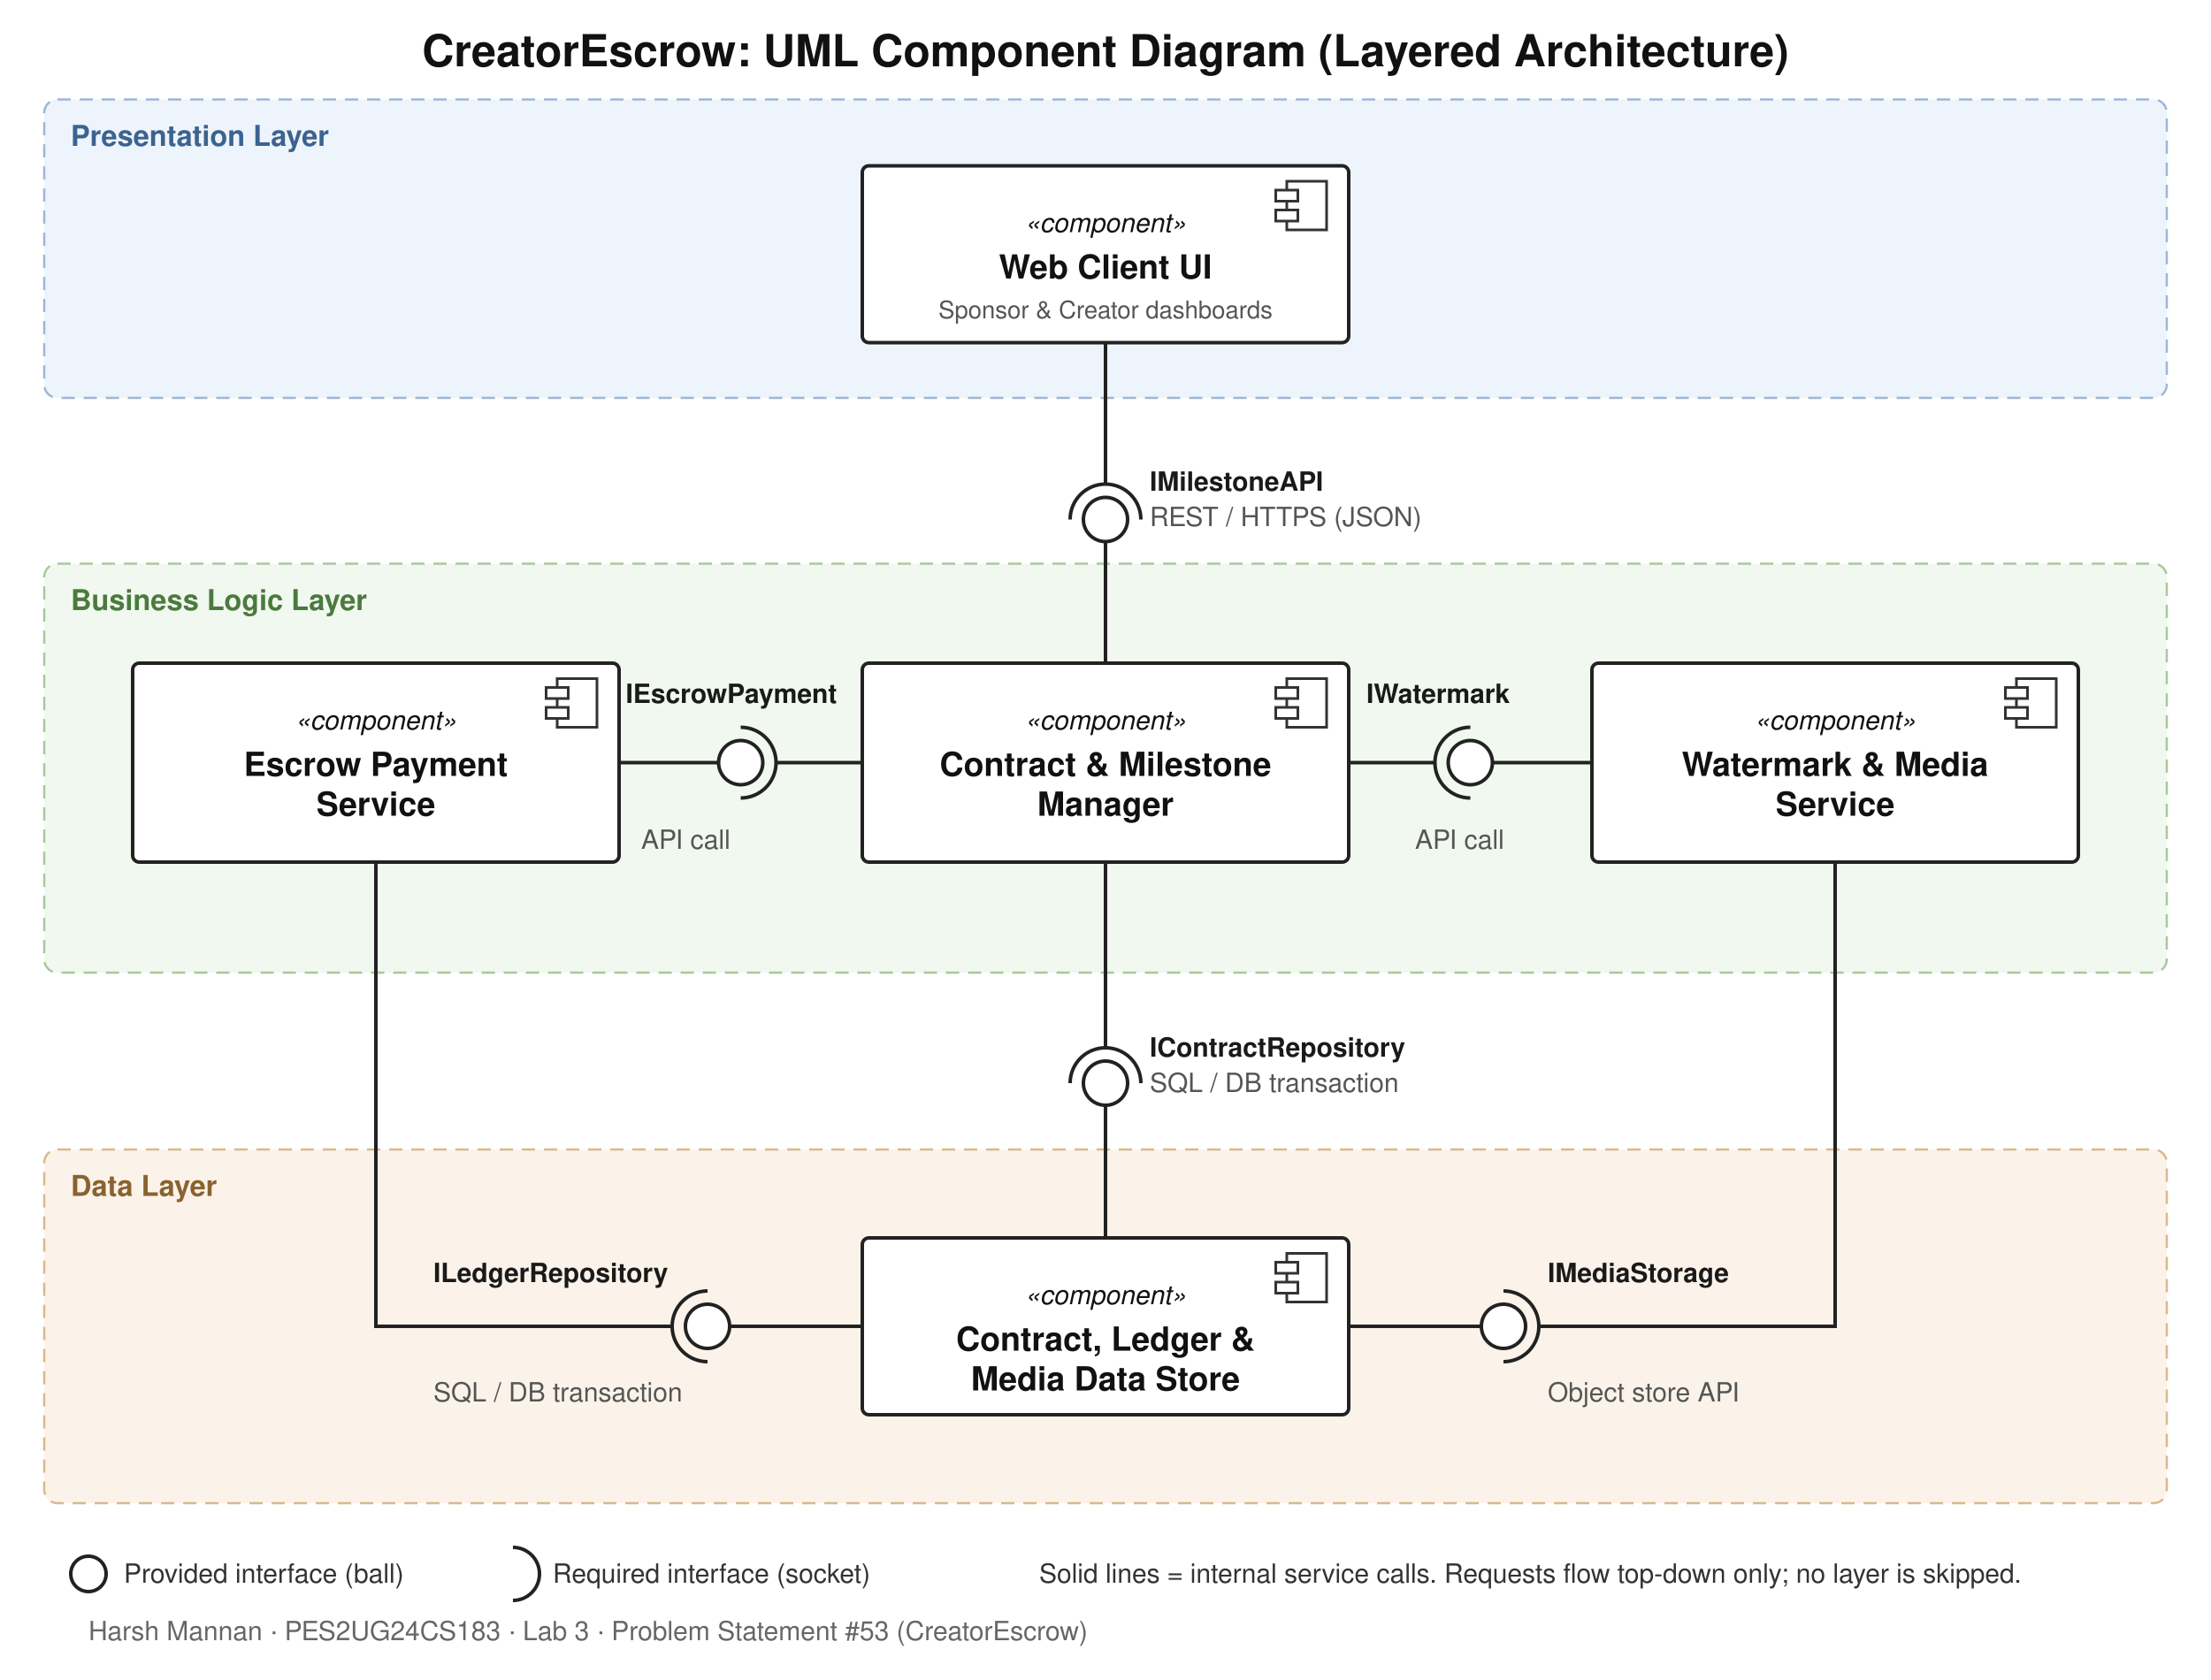
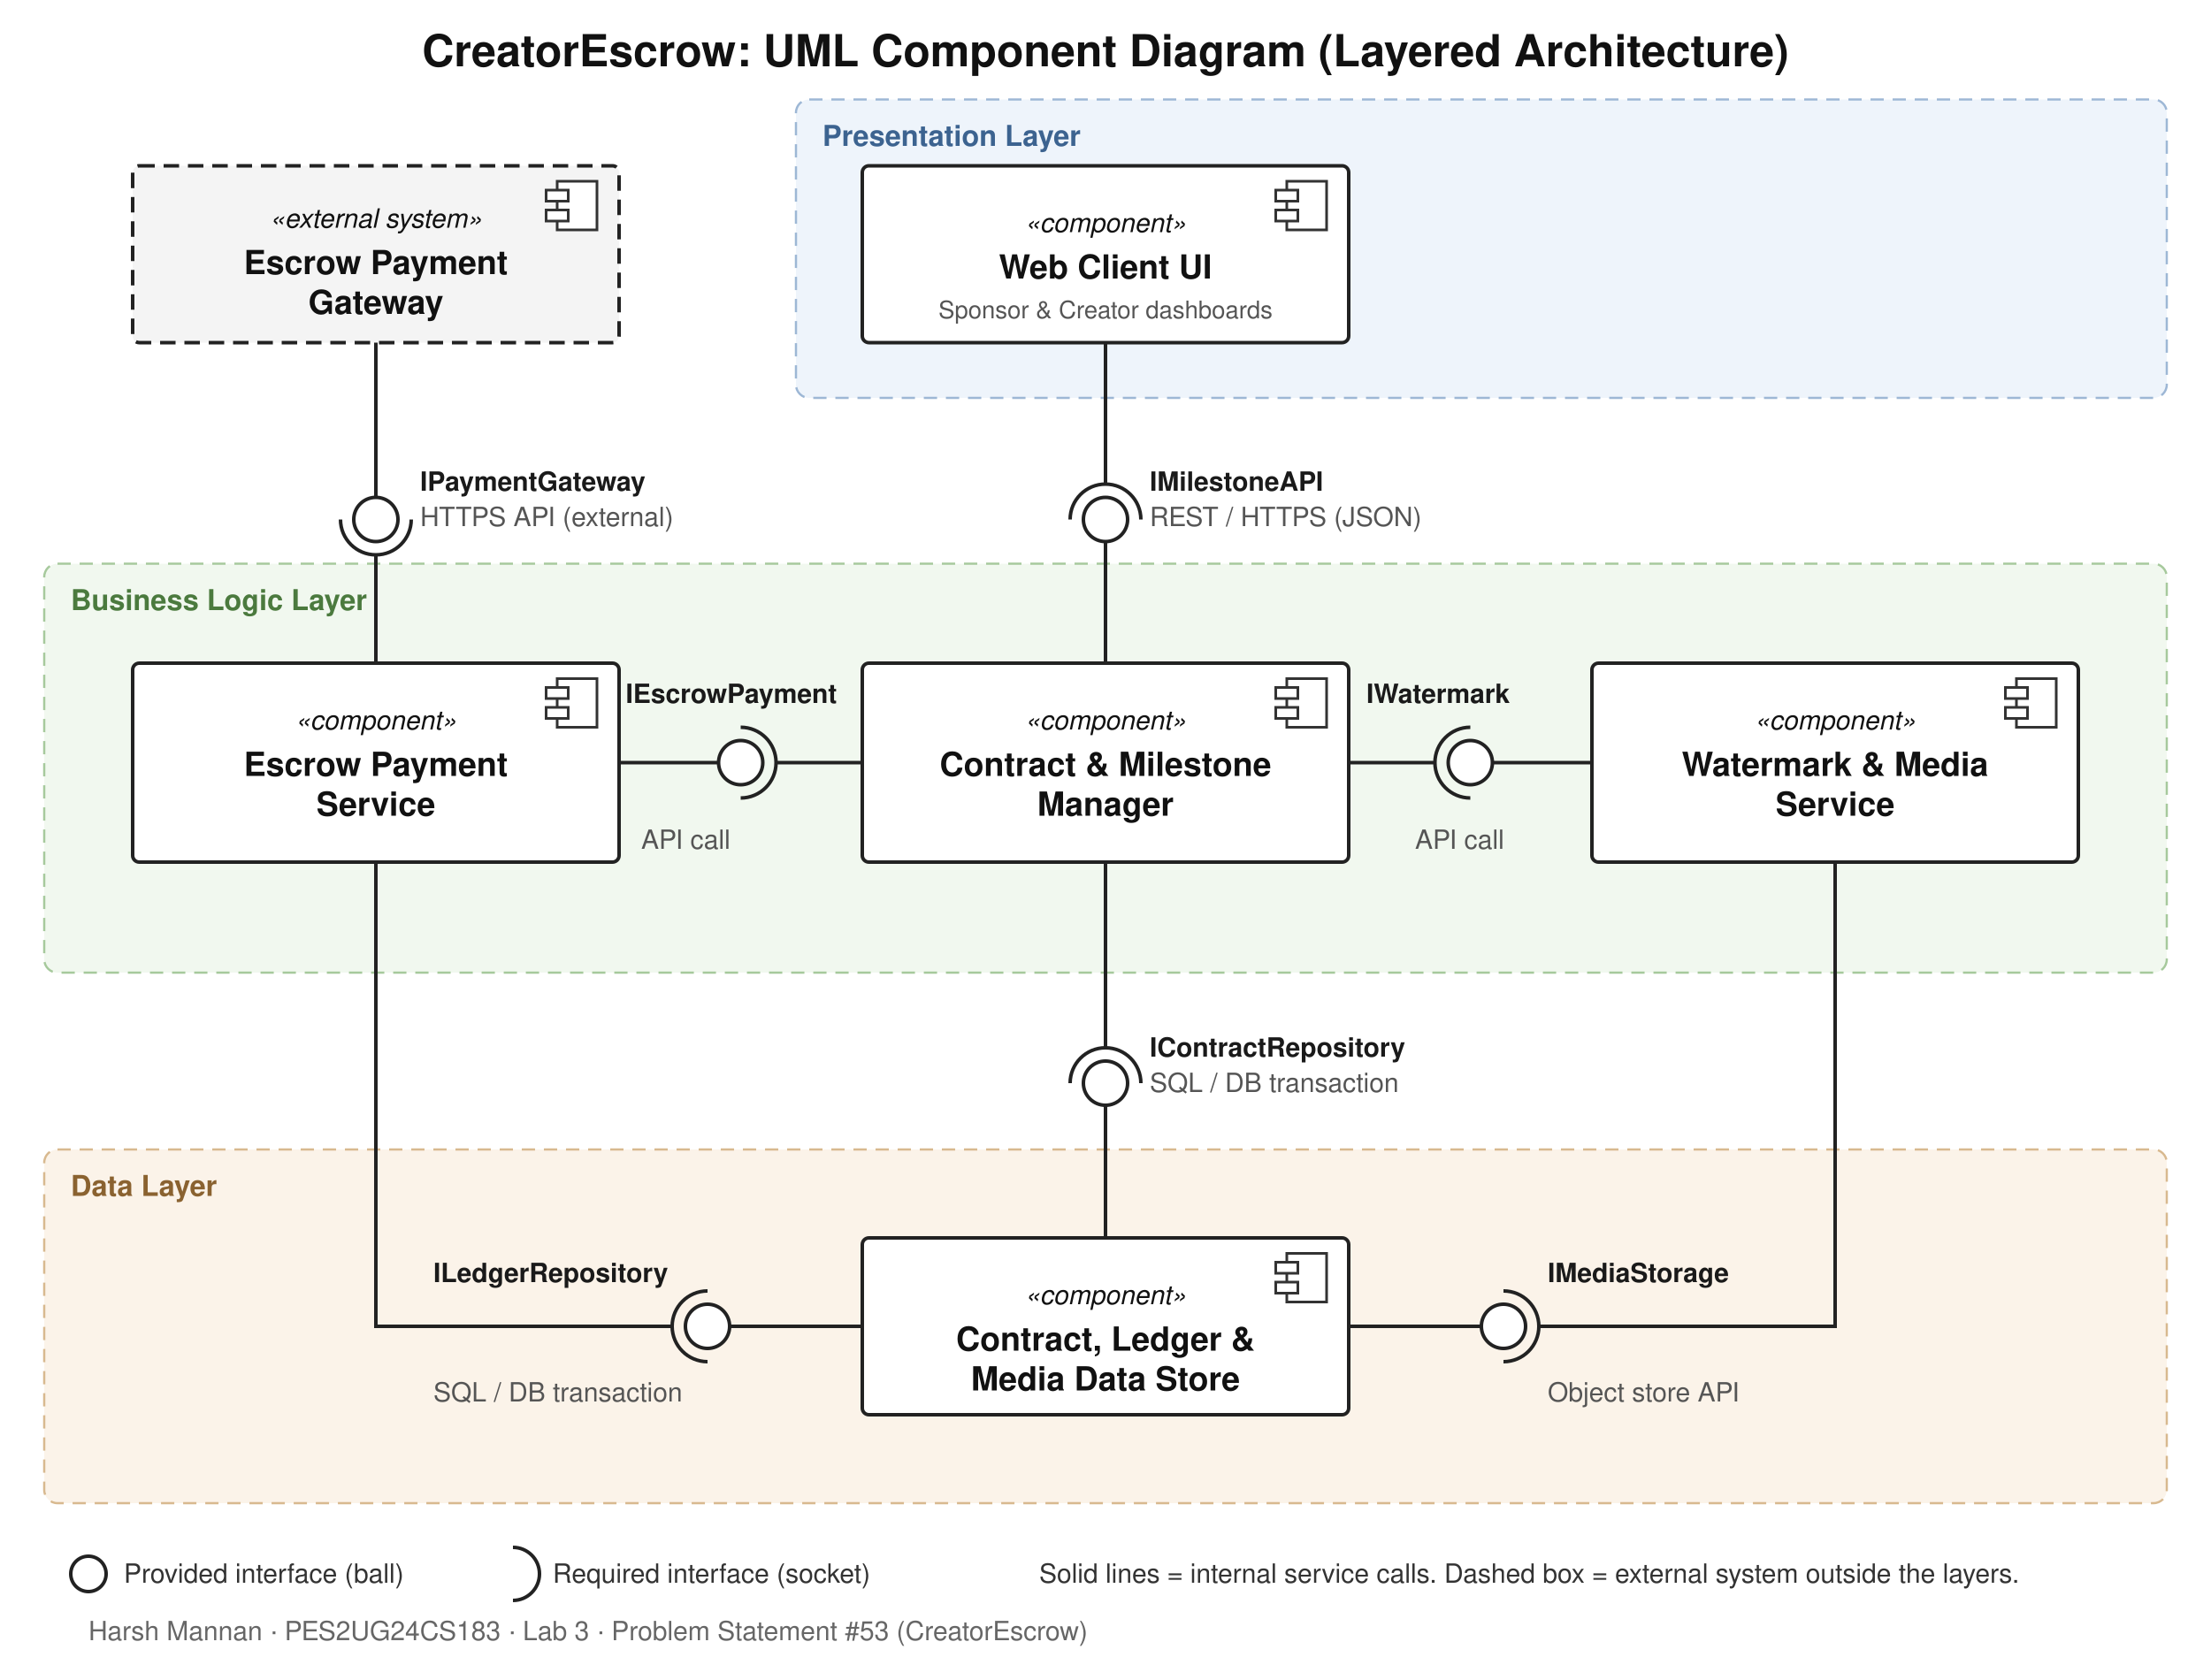
<svg xmlns="http://www.w3.org/2000/svg" width="1000" height="760" viewBox="0 0 1000 760" font-family="Helvetica, Arial, sans-serif">
  <rect width="1000" height="760" fill="#ffffff" />
  <text x="500" y="30" text-anchor="middle" font-size="20" font-weight="bold" fill="#111">CreatorEscrow: UML Component Diagram (Layered Architecture)</text>
-   <rect x="20" y="45" width="960" height="135" rx="6" fill="#eef4fb" stroke="#9db7d5" stroke-dasharray="6 4" />
-   <text x="32" y="66" font-size="13" font-weight="bold" fill="#3c6390">Presentation Layer</text>
+   <rect x="360" y="45" width="620" height="135" rx="6" fill="#eef4fb" stroke="#9db7d5" stroke-dasharray="6 4" />
+   <text x="372" y="66" font-size="13" font-weight="bold" fill="#3c6390">Presentation Layer</text>
  <rect x="20" y="255" width="960" height="185" rx="6" fill="#f1f8ef" stroke="#a6c99c" stroke-dasharray="6 4" />
  <text x="32" y="276" font-size="13" font-weight="bold" fill="#4b7a3e">Business Logic Layer</text>
  <rect x="20" y="520" width="960" height="160" rx="6" fill="#fbf3e9" stroke="#d8b98f" stroke-dasharray="6 4" />
  <text x="32" y="541" font-size="13" font-weight="bold" fill="#8a6230">Data Layer</text>
  <defs>
    <g id="icon">
      <rect x="0" y="0" width="18" height="22" fill="#fff" stroke="#333" stroke-width="1.2" />
      <rect x="-5" y="4" width="10" height="5" fill="#fff" stroke="#333" stroke-width="1.2" />
      <rect x="-5" y="13" width="10" height="5" fill="#fff" stroke="#333" stroke-width="1.2" />
    </g>
  </defs>
  <g stroke="#222" stroke-width="1.6" fill="#ffffff">
    <rect x="390" y="75" width="220" height="80" rx="3" />
    <rect x="390" y="300" width="220" height="90" rx="3" />
    <rect x="60" y="300" width="220" height="90" rx="3" />
    <rect x="720" y="300" width="220" height="90" rx="3" />
    <rect x="390" y="560" width="220" height="80" rx="3" />
  </g>
  <use href="#icon" x="582" y="82" />
  <use href="#icon" x="582" y="307" />
  <use href="#icon" x="252" y="307" />
  <use href="#icon" x="912" y="307" />
  <use href="#icon" x="582" y="567" />
  <g text-anchor="middle" fill="#111">
    <text x="500" y="105" font-size="12" font-style="italic">«component»</text>
    <text x="500" y="126" font-size="15" font-weight="bold">Web Client UI</text>
    <text x="500" y="144" font-size="11" fill="#555">Sponsor &amp; Creator dashboards</text>
    <text x="500" y="330" font-size="12" font-style="italic">«component»</text>
    <text x="500" y="351" font-size="15" font-weight="bold">Contract &amp; Milestone</text>
    <text x="500" y="369" font-size="15" font-weight="bold">Manager</text>
    <text x="170" y="330" font-size="12" font-style="italic">«component»</text>
    <text x="170" y="351" font-size="15" font-weight="bold">Escrow Payment</text>
    <text x="170" y="369" font-size="15" font-weight="bold">Service</text>
    <text x="830" y="330" font-size="12" font-style="italic">«component»</text>
    <text x="830" y="351" font-size="15" font-weight="bold">Watermark &amp; Media</text>
    <text x="830" y="369" font-size="15" font-weight="bold">Service</text>
    <text x="500" y="590" font-size="12" font-style="italic">«component»</text>
    <text x="500" y="611" font-size="15" font-weight="bold">Contract, Ledger &amp;</text>
    <text x="500" y="629" font-size="15" font-weight="bold">Media Data Store</text>
  </g>
  <g stroke="#222" stroke-width="1.6" fill="none">
    <line x1="500" y1="155" x2="500" y2="219" />
    <path d="M484 235 A16 16 0 0 1 516 235" />
    <line x1="500" y1="300" x2="500" y2="245" />
    <circle cx="500" cy="235" r="10" fill="#fff" />
    <line x1="390" y1="345" x2="351" y2="345" />
    <path d="M335 329 A16 16 0 0 1 335 361" />
    <line x1="280" y1="345" x2="325" y2="345" />
    <circle cx="335" cy="345" r="10" fill="#fff" />
    <line x1="610" y1="345" x2="649" y2="345" />
    <path d="M665 329 A16 16 0 0 0 665 361" />
    <line x1="720" y1="345" x2="675" y2="345" />
    <circle cx="665" cy="345" r="10" fill="#fff" />
    <line x1="500" y1="390" x2="500" y2="474" />
    <path d="M484 490 A16 16 0 0 1 516 490" />
    <line x1="500" y1="560" x2="500" y2="500" />
    <circle cx="500" cy="490" r="10" fill="#fff" />
    <polyline points="170,390 170,600 304,600" />
    <path d="M320 584 A16 16 0 0 0 320 616" />
    <line x1="390" y1="600" x2="330" y2="600" />
    <circle cx="320" cy="600" r="10" fill="#fff" />
    <polyline points="830,390 830,600 696,600" />
    <path d="M680 584 A16 16 0 0 1 680 616" />
    <line x1="610" y1="600" x2="670" y2="600" />
    <circle cx="680" cy="600" r="10" fill="#fff" />
  </g>
  <g font-size="12" fill="#1a1a1a">
    <text x="520" y="222" font-weight="bold">IMilestoneAPI</text>
    <text x="520" y="238" fill="#555">REST / HTTPS (JSON)</text>
    <text x="283" y="318" font-weight="bold">IEscrowPayment</text>
    <text x="290" y="384" fill="#555">API call</text>
    <text x="618" y="318" font-weight="bold">IWatermark</text>
    <text x="640" y="384" fill="#555">API call</text>
    <text x="520" y="478" font-weight="bold">IContractRepository</text>
    <text x="520" y="494" fill="#555">SQL / DB transaction</text>
    <text x="196" y="580" font-weight="bold">ILedgerRepository</text>
    <text x="196" y="634" fill="#555">SQL / DB transaction</text>
    <text x="700" y="580" font-weight="bold">IMediaStorage</text>
    <text x="700" y="634" fill="#555">Object store API</text>
  </g>
+   <rect x="60" y="75" width="220" height="80" rx="3" fill="#f4f4f4" stroke="#222" stroke-width="1.6" stroke-dasharray="7 4" />
+   <use href="#icon" x="252" y="82" />
+   <g text-anchor="middle" fill="#111">
+     <text x="170" y="103" font-size="12" font-style="italic">«external system»</text>
+     <text x="170" y="124" font-size="15" font-weight="bold">Escrow Payment</text>
+     <text x="170" y="142" font-size="15" font-weight="bold">Gateway</text>
+   </g>
+   <g stroke="#222" stroke-width="1.6" fill="none">
+     <line x1="170" y1="155" x2="170" y2="225" />
+     <circle cx="170" cy="235" r="10" fill="#fff" />
+     <path d="M154 235 A16 16 0 0 0 186 235" />
+     <line x1="170" y1="300" x2="170" y2="251" />
+   </g>
+   <g font-size="12" fill="#1a1a1a">
+     <text x="190" y="222" font-weight="bold">IPaymentGateway</text>
+     <text x="190" y="238" fill="#555">HTTPS API (external)</text>
+   </g>
  <g font-size="12" fill="#333">
    <circle cx="40" cy="712" r="8" fill="#fff" stroke="#222" stroke-width="1.6" />
    <text x="56" y="716">Provided interface (ball)</text>
    <path d="M232 700 A12 12 0 0 1 232 724" fill="none" stroke="#222" stroke-width="1.6" />
    <text x="250" y="716">Required interface (socket)</text>
-     <text x="470" y="716">Solid lines = internal service calls. Requests flow top-down only; no layer is skipped.</text>
+     <text x="470" y="716">Solid lines = internal service calls. Dashed box = external system outside the layers.</text>
    <text x="40" y="742" fill="#666">Harsh Mannan · PES2UG24CS183 · Lab 3 · Problem Statement #53 (CreatorEscrow)</text>
  </g>
</svg>
